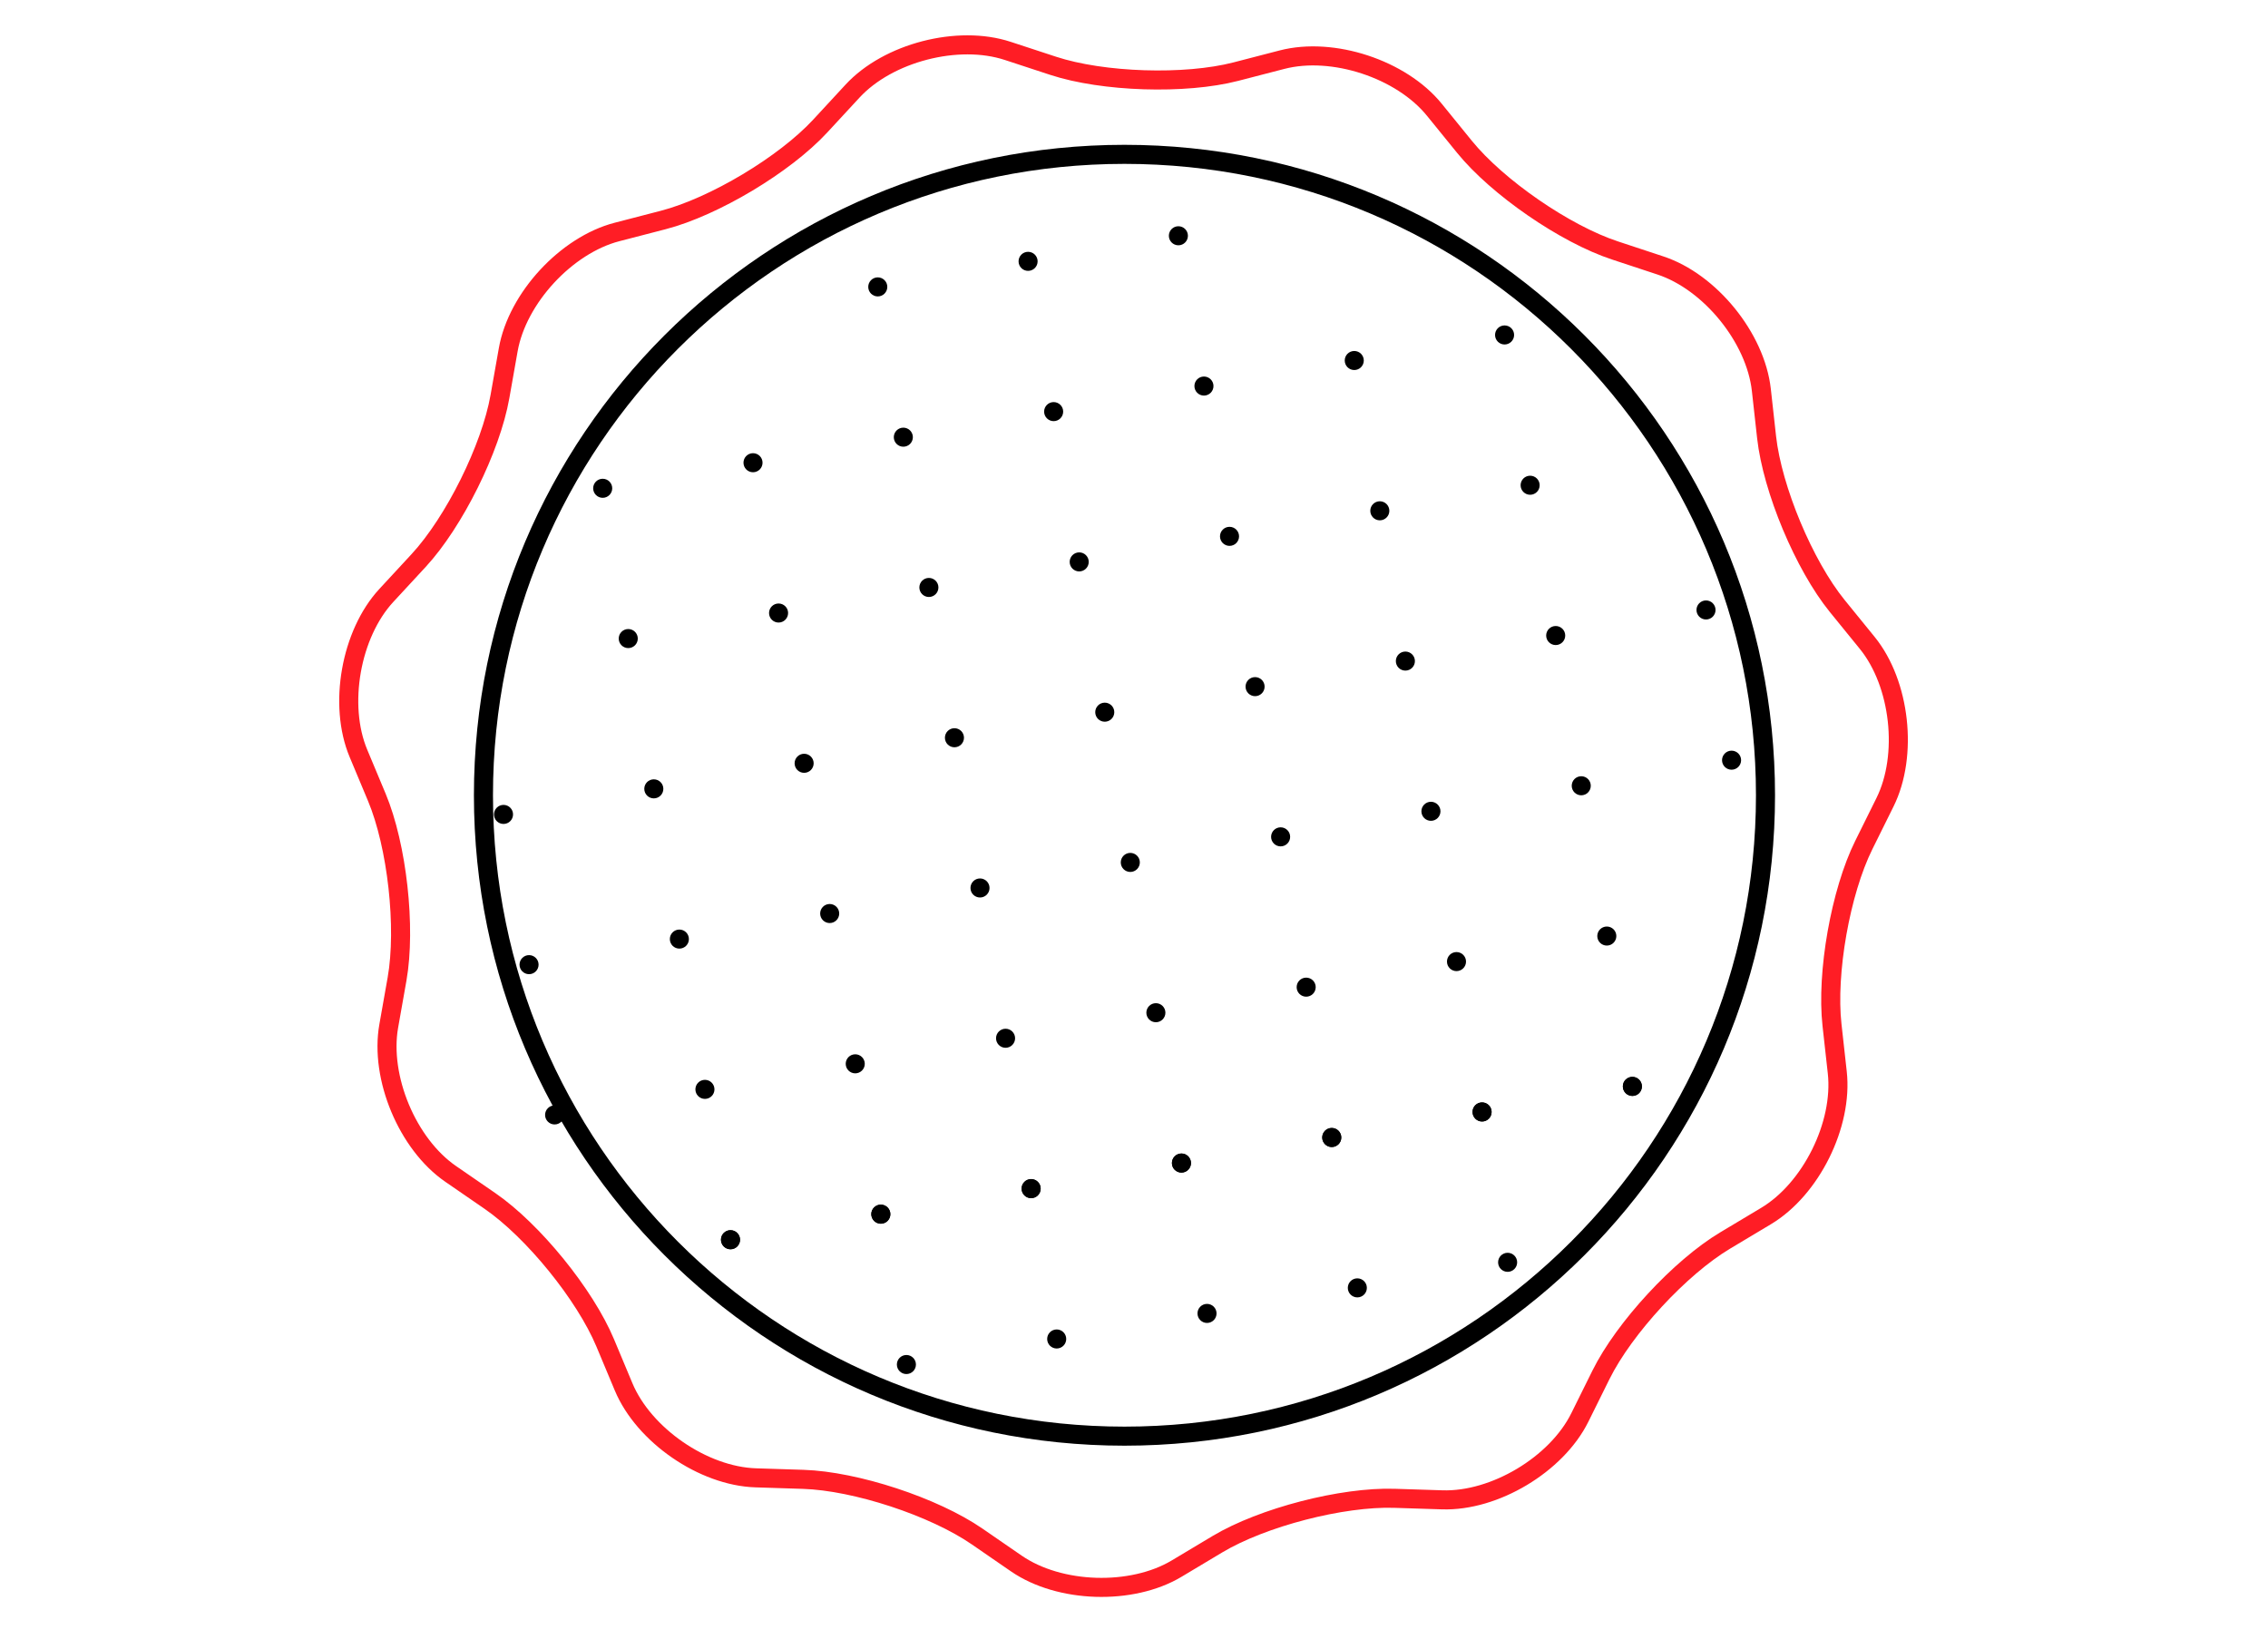
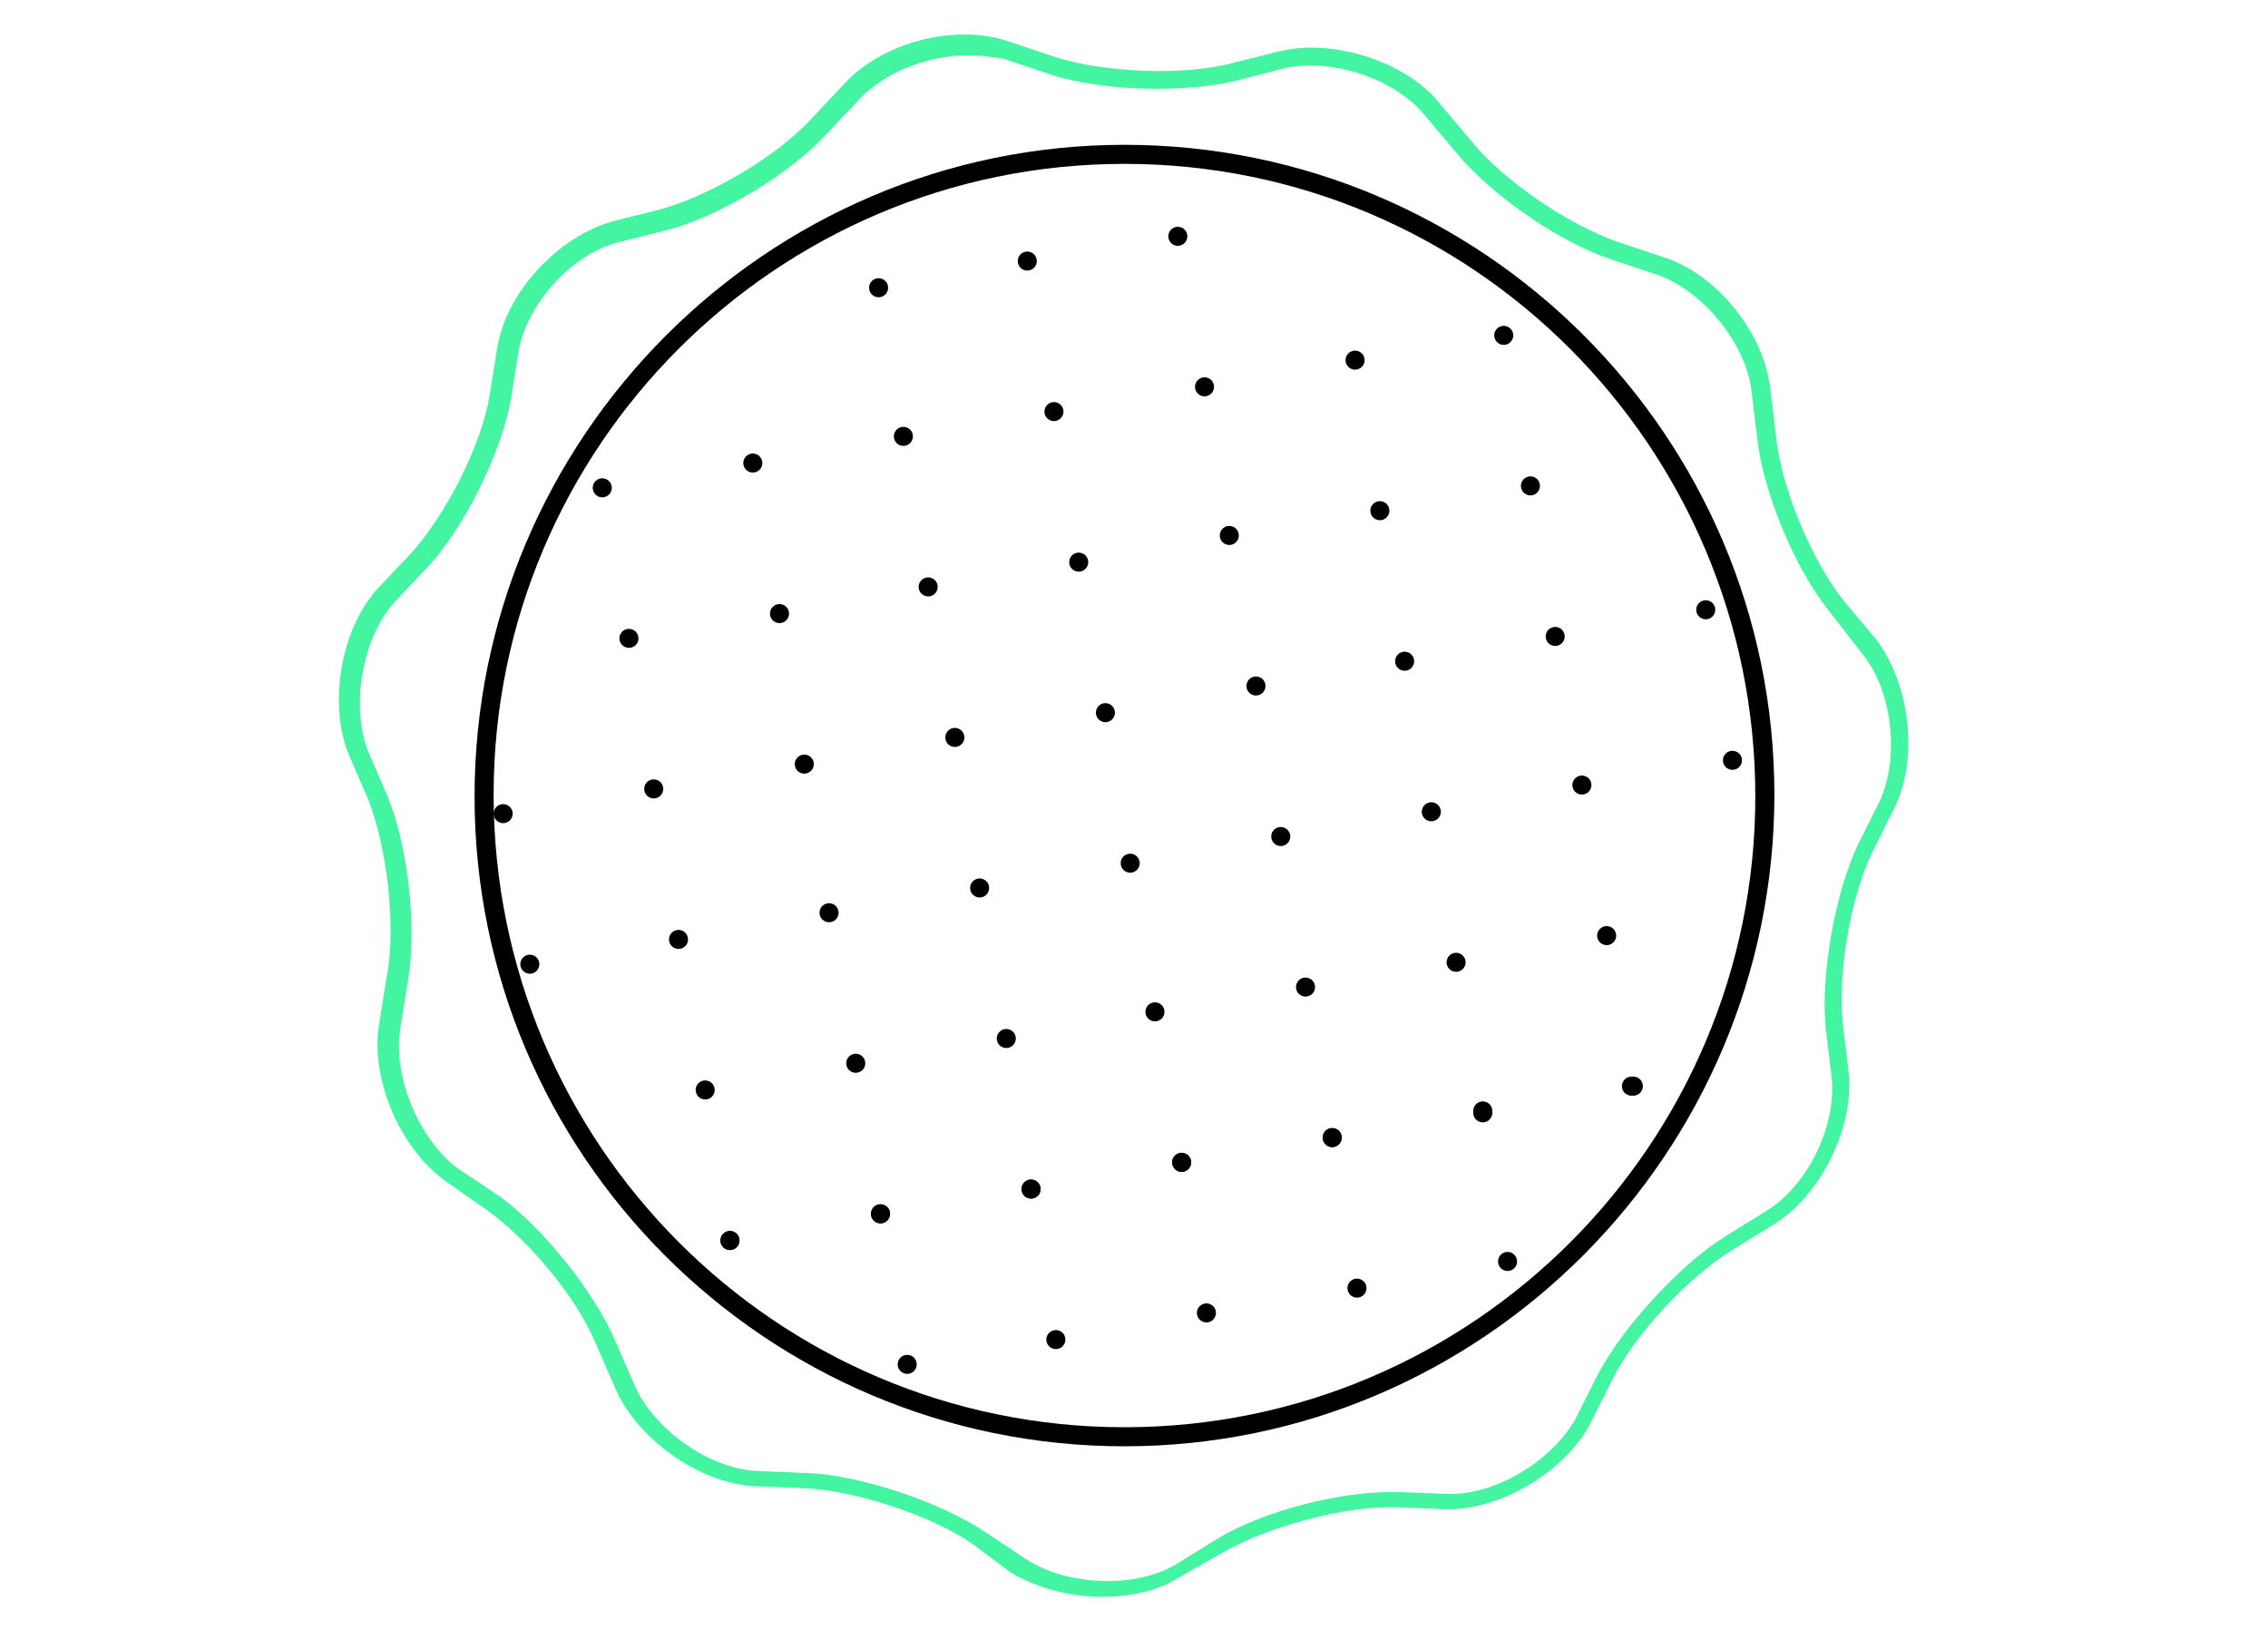
- <svg xmlns="http://www.w3.org/2000/svg" version="1.1" id="Layer_1" x="0px" y="0px" width="119px" height="86px" viewBox="0 0 119 86" enable-background="new 0 0 119 86" xml:space="preserve">
+ <svg xmlns="http://www.w3.org/2000/svg" version="1.1" class="inlinesvg" x="0px" y="0px" viewBox="0 0 119 86" enable-background="new 0 0 119 86" xml:space="preserve">
  <g>
-     <circle cx="31.623" cy="25.625" r="0.5" />
-     <circle cx="39.51" cy="24.283" r="0.5" />
-     <circle cx="47.397" cy="22.943" r="0.5" />
-     <circle cx="55.284" cy="21.601" r="0.5" />
-     <circle cx="63.17" cy="20.26" r="0.5" />
-     <circle cx="71.057" cy="18.919" r="0.5" />
-     <circle cx="78.944" cy="17.578" r="0.5" />
-     <circle cx="32.964" cy="33.511" r="0.5" />
-     <circle cx="40.851" cy="32.171" r="0.5" />
-     <circle cx="48.738" cy="30.829" r="0.5" />
-     <circle cx="56.625" cy="29.488" r="0.5" />
-     <circle cx="64.512" cy="28.147" r="0.5" />
-     <circle cx="72.398" cy="26.806" r="0.5" />
-     <circle cx="80.285" cy="25.465" r="0.5" />
-     <circle cx="26.419" cy="42.74" r="0.5" />
-     <circle cx="34.305" cy="41.398" r="0.5" />
-     <circle cx="42.192" cy="40.057" r="0.5" />
-     <circle cx="50.079" cy="38.716" r="0.5" />
-     <circle cx="57.966" cy="37.375" r="0.5" />
-     <circle cx="65.853" cy="36.034" r="0.5" />
-     <circle cx="73.739" cy="34.693" r="0.5" />
-     <circle cx="81.626" cy="33.352" r="0.5" />
-     <circle cx="89.513" cy="32.01" r="0.5" />
-     <circle cx="27.759" cy="50.624" r="0.5" />
-     <circle cx="35.646" cy="49.282" r="0.5" />
-     <circle cx="43.533" cy="47.941" r="0.5" />
-     <circle cx="51.42" cy="46.6" r="0.5" />
-     <circle cx="59.306" cy="45.259" r="0.5" />
-     <circle cx="67.193" cy="43.917" r="0.5" />
-     <circle cx="75.08" cy="42.576" r="0.5" />
-     <circle cx="82.967" cy="41.236" r="0.5" />
-     <circle cx="90.854" cy="39.894" r="0.5" />
-     <circle cx="29.1" cy="58.51" r="0.5" />
-     <circle cx="36.987" cy="57.169" r="0.5" />
-     <circle cx="44.874" cy="55.828" r="0.5" />
-     <circle cx="52.761" cy="54.487" r="0.5" />
-     <circle cx="60.648" cy="53.146" r="0.5" />
-     <circle cx="68.534" cy="51.805" r="0.5" />
-     <circle cx="76.421" cy="50.463" r="0.5" />
-     <circle cx="84.308" cy="49.123" r="0.5" />
-     <circle cx="38.328" cy="65.056" r="0.5" />
-     <circle cx="46.215" cy="63.715" r="0.5" />
-     <circle cx="54.102" cy="62.374" r="0.5" />
-     <circle cx="61.989" cy="61.032" r="0.5" />
-     <circle cx="69.875" cy="59.691" r="0.5" />
-     <circle cx="77.762" cy="58.35" r="0.5" />
-     <circle cx="85.649" cy="57.009" r="0.5" />
-     <circle cx="38.33" cy="65.063" r="0.5" />
-     <circle cx="46.217" cy="63.722" r="0.5" />
-     <circle cx="54.103" cy="62.381" r="0.5" />
-     <circle cx="61.99" cy="61.04" r="0.5" />
-     <circle cx="69.877" cy="59.699" r="0.5" />
-     <circle cx="77.764" cy="58.358" r="0.5" />
-     <circle cx="85.65" cy="57.017" r="0.5" />
-     <circle cx="47.558" cy="71.609" r="0.5" />
-     <circle cx="55.444" cy="70.268" r="0.5" />
-     <circle cx="63.331" cy="68.927" r="0.5" />
-     <circle cx="71.218" cy="67.586" r="0.5" />
-     <circle cx="79.104" cy="66.245" r="0.5" />
-     <circle cx="46.056" cy="15.056" r="0.5" />
-     <circle cx="53.943" cy="13.715" r="0.5" />
-     <circle cx="61.829" cy="12.373" r="0.5" />
+     <g>
+       <circle cx="31.6" cy="25.6" r="0.5" />
+     </g>
+     <g>
+       <circle cx="39.5" cy="24.3" r="0.5" />
+     </g>
+     <g>
+       <circle cx="47.4" cy="22.9" r="0.5" />
+     </g>
+     <g>
+       <circle cx="55.3" cy="21.6" r="0.5" />
+     </g>
+     <g>
+       <circle cx="63.2" cy="20.3" r="0.5" />
+     </g>
+     <g>
+       <circle cx="71.1" cy="18.9" r="0.5" />
+     </g>
+     <g>
+       <circle cx="78.9" cy="17.6" r="0.5" />
+     </g>
+     <g>
+       <circle cx="33" cy="33.5" r="0.5" />
+     </g>
+     <g>
+       <circle cx="40.9" cy="32.2" r="0.5" />
+     </g>
+     <g>
+       <circle cx="48.7" cy="30.8" r="0.5" />
+     </g>
+     <g>
+       <circle cx="56.6" cy="29.5" r="0.5" />
+     </g>
+     <g>
+       <circle cx="64.5" cy="28.1" r="0.5" />
+     </g>
+     <g>
+       <circle cx="72.4" cy="26.8" r="0.5" />
+     </g>
+     <g>
+       <circle cx="80.3" cy="25.5" r="0.5" />
+     </g>
+     <g>
+       <circle cx="26.4" cy="42.7" r="0.5" />
+     </g>
+     <g>
+       <circle cx="34.3" cy="41.4" r="0.5" />
+     </g>
+     <g>
+       <circle cx="42.2" cy="40.1" r="0.5" />
+     </g>
+     <g>
+       <circle cx="50.1" cy="38.7" r="0.5" />
+     </g>
+     <g>
+       <circle cx="58" cy="37.4" r="0.5" />
+     </g>
+     <g>
+       <circle cx="65.9" cy="36" r="0.5" />
+     </g>
+     <g>
+       <circle cx="73.7" cy="34.7" r="0.5" />
+     </g>
+     <g>
+       <circle cx="81.6" cy="33.4" r="0.5" />
+     </g>
+     <g>
+       <circle cx="89.5" cy="32" r="0.5" />
+     </g>
+     <g>
+       <circle cx="27.8" cy="50.6" r="0.5" />
+     </g>
+     <g>
+       <circle cx="35.6" cy="49.3" r="0.5" />
+     </g>
+     <g>
+       <circle cx="43.5" cy="47.9" r="0.5" />
+     </g>
+     <g>
+       <circle cx="51.4" cy="46.6" r="0.5" />
+     </g>
+     <g>
+       <circle cx="59.3" cy="45.3" r="0.5" />
+     </g>
+     <g>
+       <circle cx="67.2" cy="43.9" r="0.5" />
+     </g>
+     <g>
+       <circle cx="75.1" cy="42.6" r="0.5" />
+     </g>
+     <g>
+       <circle cx="83" cy="41.2" r="0.5" />
+     </g>
+     <g>
+       <circle cx="90.9" cy="39.9" r="0.5" />
+     </g>
+     <g>
+       <circle cx="37" cy="57.2" r="0.5" />
+     </g>
+     <g>
+       <circle cx="44.9" cy="55.8" r="0.5" />
+     </g>
+     <g>
+       <circle cx="52.8" cy="54.5" r="0.5" />
+     </g>
+     <g>
+       <circle cx="60.6" cy="53.1" r="0.5" />
+     </g>
+     <g>
+       <circle cx="68.5" cy="51.8" r="0.5" />
+     </g>
+     <g>
+       <circle cx="76.4" cy="50.5" r="0.5" />
+     </g>
+     <g>
+       <circle cx="84.3" cy="49.1" r="0.5" />
+     </g>
+     <g>
+       <circle cx="38.3" cy="65.1" r="0.5" />
+     </g>
+     <g>
+       <circle cx="46.2" cy="63.7" r="0.5" />
+     </g>
+     <g>
+       <circle cx="54.1" cy="62.4" r="0.5" />
+     </g>
+     <g>
+       <circle cx="62" cy="61" r="0.5" />
+     </g>
+     <g>
+       <circle cx="69.9" cy="59.7" r="0.5" />
+     </g>
+     <g>
+       <circle cx="77.8" cy="58.3" r="0.5" />
+     </g>
+     <g>
+       <circle cx="85.6" cy="57" r="0.5" />
+     </g>
+     <g>
+       <circle cx="38.3" cy="65.1" r="0.5" />
+     </g>
+     <g>
+       <circle cx="46.2" cy="63.7" r="0.5" />
+     </g>
+     <g>
+       <circle cx="54.1" cy="62.4" r="0.5" />
+     </g>
+     <g>
+       <circle cx="62" cy="61" r="0.5" />
+     </g>
+     <g>
+       <circle cx="69.9" cy="59.7" r="0.5" />
+     </g>
+     <g>
+       <circle cx="77.8" cy="58.4" r="0.5" />
+     </g>
+     <g>
+       <circle cx="85.7" cy="57" r="0.5" />
+     </g>
+     <g>
+       <circle cx="47.6" cy="71.6" r="0.5" />
+     </g>
+     <g>
+       <circle cx="55.4" cy="70.3" r="0.5" />
+     </g>
+     <g>
+       <circle cx="63.3" cy="68.9" r="0.5" />
+     </g>
+     <g>
+       <circle cx="71.2" cy="67.6" r="0.5" />
+     </g>
+     <g>
+       <circle cx="79.1" cy="66.2" r="0.5" />
+     </g>
+     <g>
+       <circle cx="46.1" cy="15.1" r="0.5" />
+     </g>
+     <g>
+       <circle cx="53.9" cy="13.7" r="0.5" />
+     </g>
+     <g>
+       <circle cx="61.8" cy="12.4" r="0.5" />
+     </g>
  </g>
-   <circle fill="none" stroke="#000000" stroke-miterlimit="10" cx="59" cy="41.734" r="33.634" />
  <g>
-     <path fill="none" stroke="#FF1D25" stroke-miterlimit="10" d="M87.113,13.929c2.612,0.859,4.999,3.798,5.303,6.531l0.276,2.488   c0.304,2.733,1.971,6.716,3.704,8.851l1.578,1.942c1.733,2.135,2.151,5.897,0.93,8.361l-1.111,2.242   c-1.222,2.464-1.973,6.716-1.669,9.449L96.4,56.28c0.304,2.733-1.378,6.125-3.738,7.537l-2.147,1.285   c-2.36,1.412-5.291,4.583-6.513,7.047l-1.111,2.242c-1.222,2.464-4.471,4.407-7.219,4.319l-2.503-0.08   c-2.748-0.088-6.928,0.995-9.288,2.406l-2.147,1.285c-2.36,1.411-6.144,1.29-8.408-0.27l-2.061-1.42   c-2.265-1.56-6.367-2.908-9.115-2.996l-2.501-0.08c-2.749-0.088-5.866-2.235-6.928-4.772l-0.966-2.309   c-1.062-2.537-3.784-5.889-6.048-7.449l-2.062-1.42c-2.264-1.561-3.726-5.053-3.248-7.761l0.436-2.465   c0.478-2.708,0.001-6.999-1.061-9.536l-0.966-2.309c-1.062-2.537-0.403-6.265,1.463-8.284l1.699-1.838   c1.866-2.02,3.785-5.888,4.263-8.596l0.436-2.465c0.478-2.708,3.048-5.488,5.71-6.178l2.422-0.628   c2.662-0.69,6.368-2.907,8.234-4.926l1.699-1.838c1.866-2.02,5.531-2.969,8.144-2.11l2.378,0.781   c2.612,0.859,6.928,0.997,9.59,0.307l2.423-0.628c2.662-0.69,6.258,0.492,7.991,2.627l1.578,1.943   c1.733,2.135,5.289,4.584,7.901,5.443L87.113,13.929z" />
+     <path d="M59,75.9c-18.8,0-34.1-15.3-34.1-34.1S40.2,7.6,59,7.6s34.1,15.3,34.1,34.1S77.8,75.9,59,75.9z M59,8.6   c-18.3,0-33.1,14.9-33.1,33.1C25.9,60,40.7,74.9,59,74.9c18.3,0,33.1-14.9,33.1-33.1C92.1,23.5,77.3,8.6,59,8.6z" />
+   </g>
+   <g>
+     <g>
+       <path fill="hsl(152, 89%, 61%)" class="akzentsvg" d="M57.8,83.8c-1.7,0-3.5-0.5-4.8-1.3L51,81c-2.2-1.5-6.2-2.8-8.8-2.9l-2.5-0.1c-2.9-0.1-6.2-2.4-7.4-5.1    l-1-2.3c-1-2.5-3.7-5.7-5.9-7.2L23.4,62c-2.4-1.7-4-5.4-3.5-8.3l0.4-2.5c0.5-2.6,0-6.8-1-9.3l-1-2.3c-1.1-2.7-0.4-6.7,1.6-8.8    l1.7-1.8c1.8-2,3.7-5.7,4.1-8.3l0.4-2.5c0.5-2.9,3.2-5.8,6.1-6.6l2.4-0.6c2.6-0.7,6.2-2.8,8-4.8l1.7-1.8c2-2.2,5.9-3.2,8.7-2.2    L55.4,3c2.5,0.8,6.7,1,9.3,0.3l2.4-0.6c2.8-0.7,6.7,0.5,8.5,2.8l1.6,1.9c1.7,2.1,5.1,4.4,7.7,5.3l2.4,0.8c2.8,0.9,5.3,4,5.6,7    l0.3,2.5c0.3,2.7,1.9,6.5,3.6,8.6l1.6,1.9c1.8,2.3,2.3,6.3,1,8.9l-1.1,2.2c-1.2,2.4-1.9,6.5-1.6,9.2l0.3,2.5c0.3,2.9-1.5,6.5-4,8    l-2.1,1.3c-2.3,1.4-5.1,4.4-6.3,6.8l-1.1,2.2c-1.3,2.6-4.8,4.7-7.7,4.6l-2.5-0.1c-2.7-0.1-6.7,1-9,2.3L62,82.7    C60.8,83.5,59.3,83.8,57.8,83.8z M50.8,2.9c-2.1,0-4.4,0.9-5.7,2.3L43.4,7c-1.9,2.1-5.7,4.4-8.5,5.1l-2.4,0.6    c-2.5,0.6-4.9,3.3-5.3,5.8l-0.4,2.5c-0.5,2.8-2.5,6.8-4.4,8.8l-1.7,1.8c-1.7,1.9-2.3,5.4-1.4,7.8l1,2.3c1.1,2.6,1.6,7,1.1,9.8    l-0.4,2.5c-0.4,2.5,1,5.8,3,7.3l2.1,1.4c2.3,1.6,5.1,5.1,6.2,7.7l1,2.3c1,2.3,3.9,4.4,6.5,4.5l2.5,0.1c2.8,0.1,7,1.5,9.4,3.1    l2.1,1.4c2.1,1.4,5.7,1.6,7.9,0.3l2.1-1.3c2.4-1.5,6.7-2.6,9.6-2.5l2.5,0.1c2.6,0.1,5.6-1.8,6.8-4l1.1-2.2    c1.3-2.5,4.3-5.8,6.7-7.3l2.1-1.3c2.2-1.3,3.8-4.5,3.5-7.1l-0.3-2.5c-0.3-2.8,0.5-7.2,1.7-9.7l1.1-2.2c1.1-2.3,0.7-5.9-0.9-7.8    L96,32.1c-1.8-2.2-3.5-6.3-3.8-9.1l-0.3-2.5c-0.3-2.5-2.6-5.3-5-6.1l0,0l-2.4-0.8c-2.7-0.9-6.3-3.4-8.1-5.6l-1.6-1.9    c-1.6-2-5-3.1-7.5-2.5L65,4.2c-2.7,0.7-7.2,0.6-9.9-0.3l-2.4-0.8C52.1,3,51.5,2.9,50.8,2.9z" />
+     </g>
  </g>
</svg>
